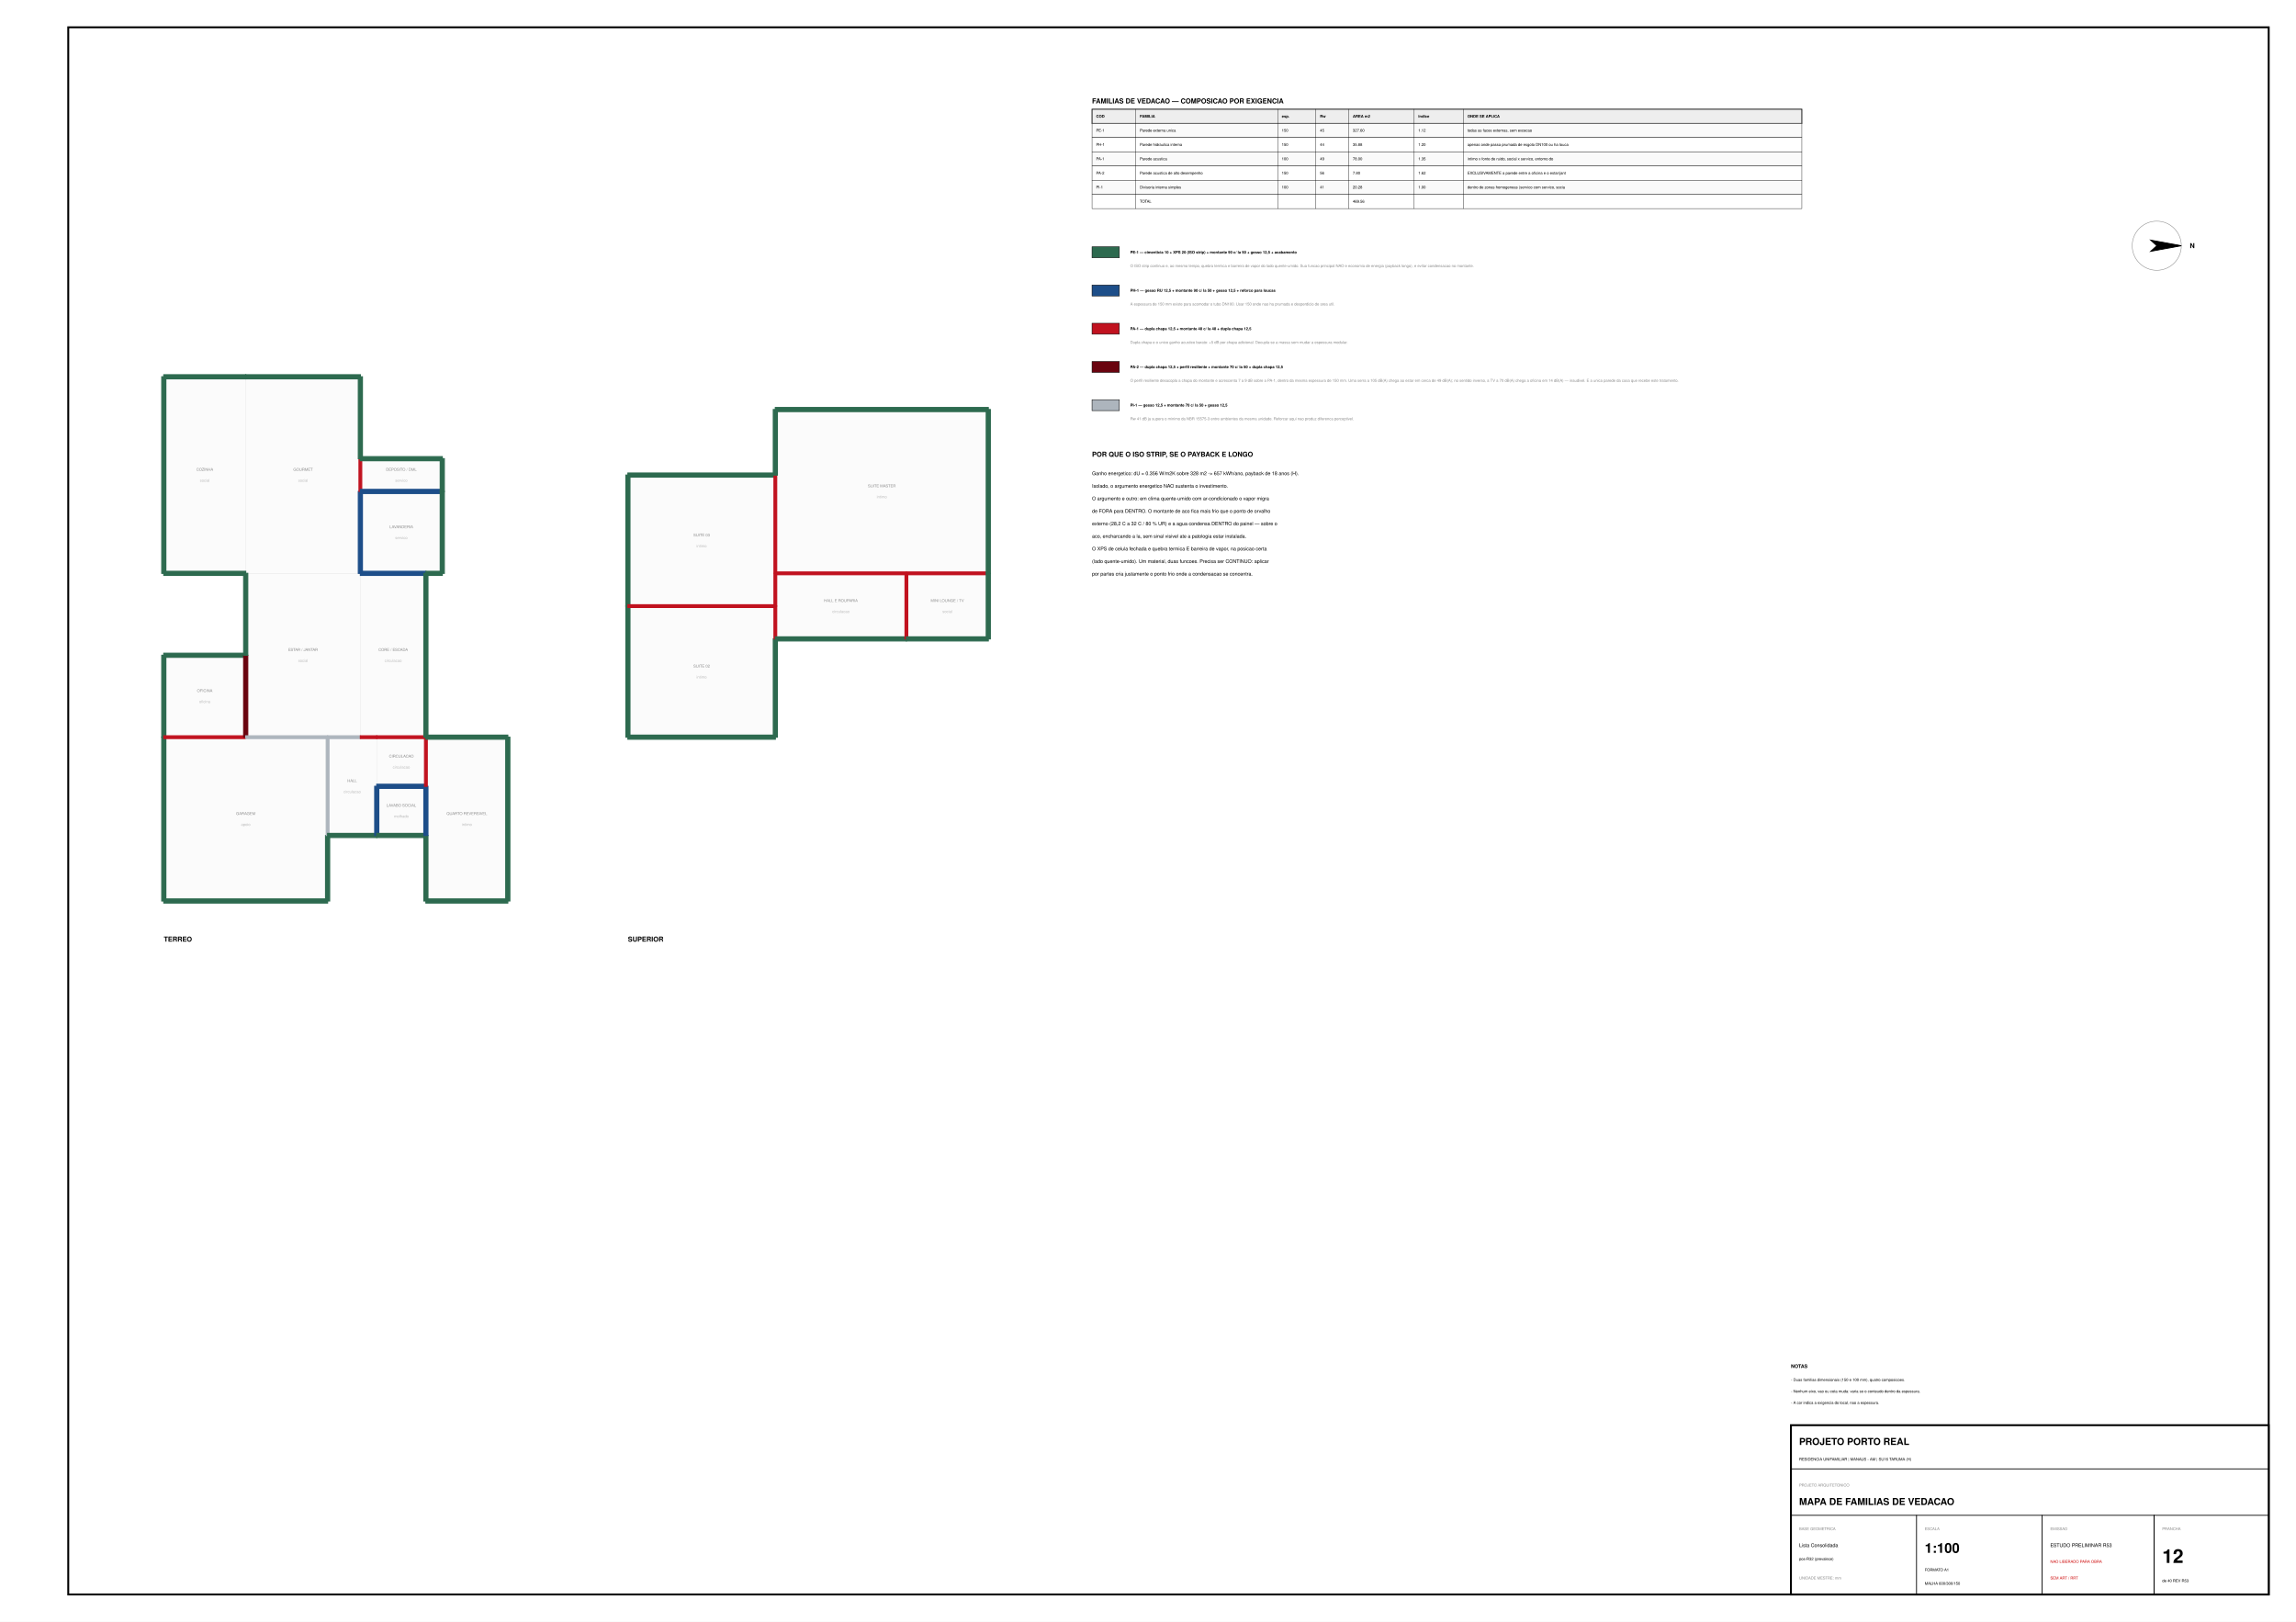
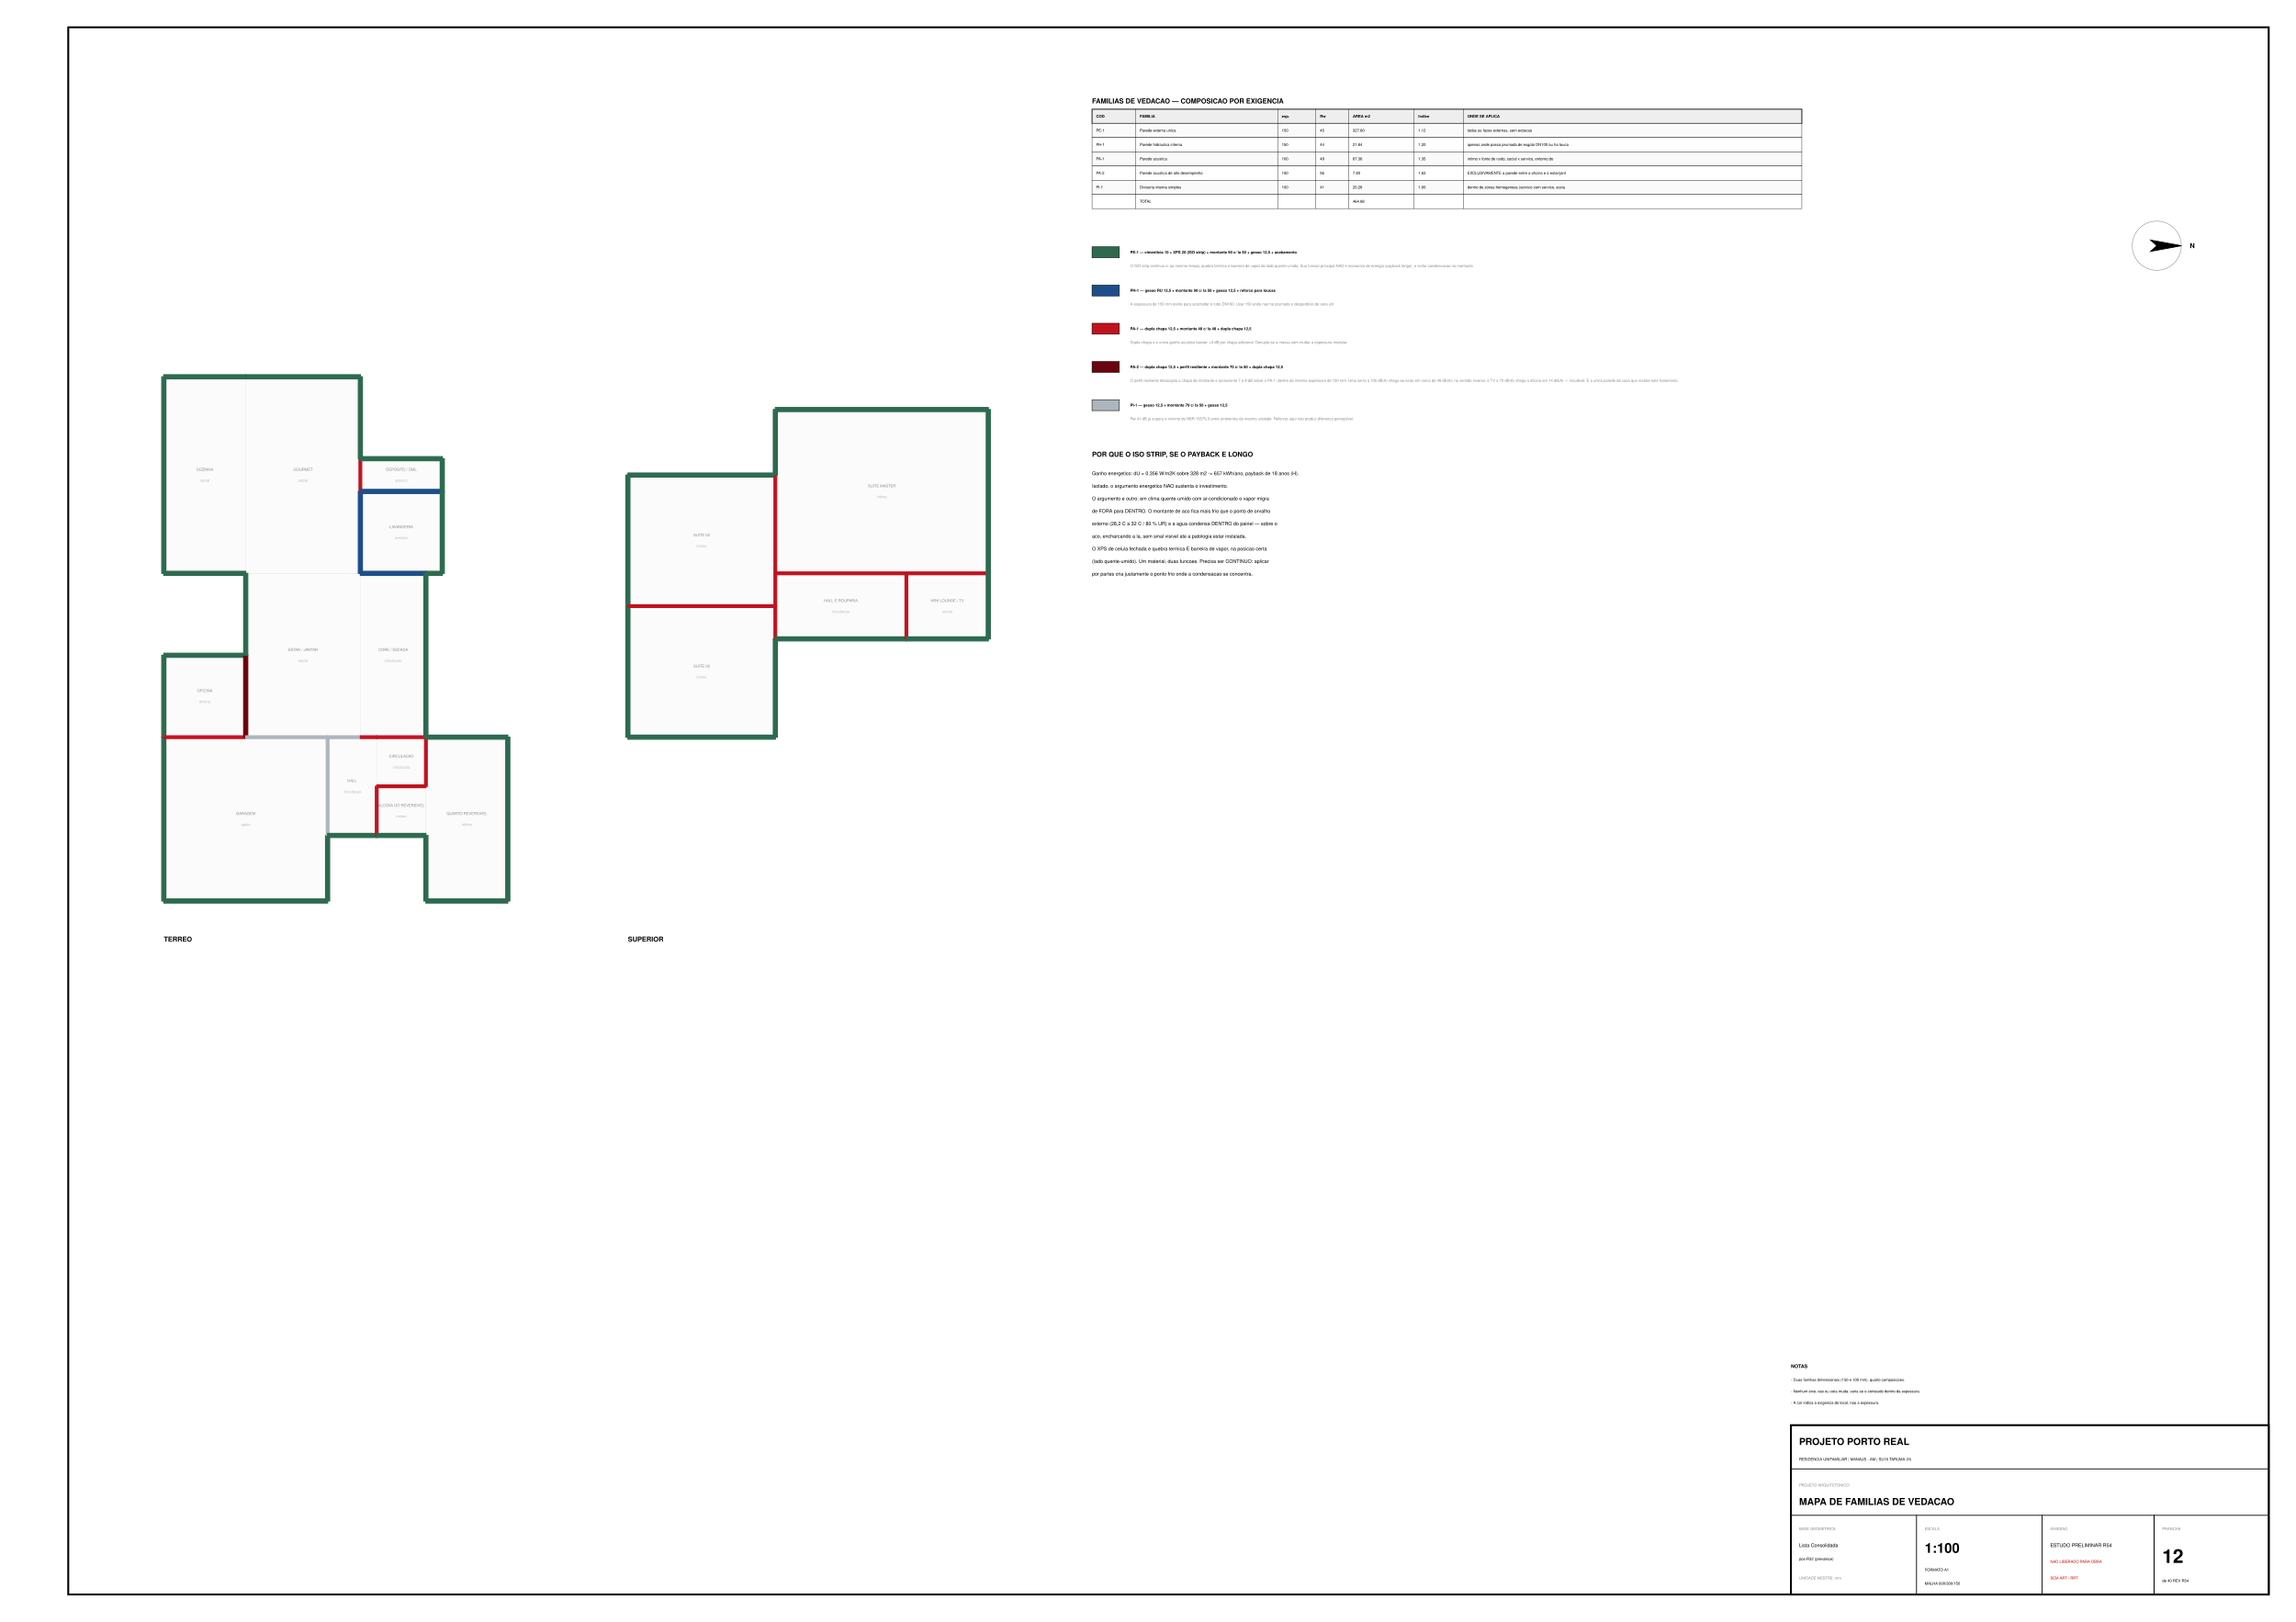
<svg xmlns="http://www.w3.org/2000/svg" version="1.1" width="841mm" height="594mm" viewBox="0 0 841 594">
  <rect width="841" height="594" fill="#ffffff" />
  <defs>
    <clipPath id="rec1">
      <rect x="25.00" y="10.00" width="806.00" height="574.00" />
    </clipPath>
  </defs>
  <g data-tipo="moldura">
    <rect x="25.0" y="10" width="806.00" height="574.00" fill="none" stroke="#000" stroke-width="0.7" />
  </g>
-   <g data-tipo="carimbo" data-cod="12" data-rev="R53">
+   <g data-tipo="carimbo" data-cod="12" data-rev="R54">
    <polygon points="656.000,522.000 831.000,522.000 831.000,584.000 656.000,584.000" stroke="#000000" stroke-width="0.7" fill="#fff" stroke-linejoin="miter" />
    <text x="659.000" y="528.000" font-family="Helvetica, Arial, sans-serif" font-size="3.50" font-weight="bold" fill="#000000" text-anchor="start" dominant-baseline="middle">PROJETO PORTO REAL</text>
    <text x="659.000" y="534.500" font-family="Helvetica, Arial, sans-serif" font-size="1.40" font-weight="normal" fill="#000000" text-anchor="start" dominant-baseline="middle">RESIDENCIA UNIFAMILIAR  |  MANAUS - AM  |  SU16 TARUMA (H)</text>
    <line x1="656.000" y1="538.000" x2="831.000" y2="538.000" stroke="#000000" stroke-width="0.3" fill="none" stroke-linecap="round" />
    <text x="659.000" y="544.000" font-family="Helvetica, Arial, sans-serif" font-size="1.40" font-weight="normal" fill="#8a8a8a" text-anchor="start" dominant-baseline="middle">PROJETO ARQUITETONICO</text>
    <text x="659.000" y="550.000" font-family="Helvetica, Arial, sans-serif" font-size="3.50" font-weight="bold" fill="#000000" text-anchor="start" dominant-baseline="middle">MAPA DE FAMILIAS DE VEDACAO</text>
    <line x1="656.000" y1="555.000" x2="831.000" y2="555.000" stroke="#000000" stroke-width="0.3" fill="none" stroke-linecap="round" />
    <line x1="702.000" y1="555.000" x2="702.000" y2="584.000" stroke="#000000" stroke-width="0.3" fill="none" stroke-linecap="round" />
    <line x1="748.000" y1="555.000" x2="748.000" y2="584.000" stroke="#000000" stroke-width="0.3" fill="none" stroke-linecap="round" />
    <line x1="789.000" y1="555.000" x2="789.000" y2="584.000" stroke="#000000" stroke-width="0.3" fill="none" stroke-linecap="round" />
    <line x1="789.000" y1="555.000" x2="789.000" y2="584.000" stroke="#000000" stroke-width="0.3" fill="none" stroke-linecap="round" />
    <text x="659.000" y="560.000" font-family="Helvetica, Arial, sans-serif" font-size="1.40" font-weight="normal" fill="#8a8a8a" text-anchor="start" dominant-baseline="middle">BASE GEOMETRICA</text>
    <text x="659.000" y="566.000" font-family="Helvetica, Arial, sans-serif" font-size="1.80" font-weight="normal" fill="#000000" text-anchor="start" dominant-baseline="middle">Lista Consolidada</text>
    <text x="659.000" y="571.000" font-family="Helvetica, Arial, sans-serif" font-size="1.40" font-weight="normal" fill="#000000" text-anchor="start" dominant-baseline="middle">pos-R32 (prevalece)</text>
    <text x="659.000" y="578.000" font-family="Helvetica, Arial, sans-serif" font-size="1.40" font-weight="normal" fill="#8a8a8a" text-anchor="start" dominant-baseline="middle">UNIDADE MESTRE: mm</text>
    <text x="705.000" y="560.000" font-family="Helvetica, Arial, sans-serif" font-size="1.40" font-weight="normal" fill="#8a8a8a" text-anchor="start" dominant-baseline="middle">ESCALA</text>
    <text x="705.000" y="567.000" font-family="Helvetica, Arial, sans-serif" font-size="5.00" font-weight="bold" fill="#000000" text-anchor="start" dominant-baseline="middle">1:100</text>
    <text x="705.000" y="575.000" font-family="Helvetica, Arial, sans-serif" font-size="1.40" font-weight="normal" fill="#000000" text-anchor="start" dominant-baseline="middle">FORMATO A1</text>
    <text x="705.000" y="580.000" font-family="Helvetica, Arial, sans-serif" font-size="1.40" font-weight="normal" fill="#000000" text-anchor="start" dominant-baseline="middle">MALHA 600/300/150</text>
    <text x="751.000" y="560.000" font-family="Helvetica, Arial, sans-serif" font-size="1.40" font-weight="normal" fill="#8a8a8a" text-anchor="start" dominant-baseline="middle">EMISSAO</text>
-     <text x="751.000" y="566.000" font-family="Helvetica, Arial, sans-serif" font-size="1.80" font-weight="normal" fill="#000000" text-anchor="start" dominant-baseline="middle">ESTUDO PRELIMINAR  R53</text>
+     <text x="751.000" y="566.000" font-family="Helvetica, Arial, sans-serif" font-size="1.80" font-weight="normal" fill="#000000" text-anchor="start" dominant-baseline="middle">ESTUDO PRELIMINAR  R54</text>
    <text x="751.000" y="572.000" font-family="Helvetica, Arial, sans-serif" font-size="1.40" font-weight="normal" fill="#c00" text-anchor="start" dominant-baseline="middle">NAO LIBERADO PARA OBRA</text>
    <text x="751.000" y="578.000" font-family="Helvetica, Arial, sans-serif" font-size="1.40" font-weight="normal" fill="#c00" text-anchor="start" dominant-baseline="middle">SEM ART / RRT</text>
    <text x="792.000" y="560.000" font-family="Helvetica, Arial, sans-serif" font-size="1.40" font-weight="normal" fill="#8a8a8a" text-anchor="start" dominant-baseline="middle">PRANCHA</text>
    <text x="792.000" y="570.000" font-family="Helvetica, Arial, sans-serif" font-size="7.00" font-weight="bold" fill="#000000" text-anchor="start" dominant-baseline="middle">12</text>
-     <text x="792.000" y="579.000" font-family="Helvetica, Arial, sans-serif" font-size="1.40" font-weight="normal" fill="#000000" text-anchor="start" dominant-baseline="middle">de 40   REV R53</text>
+     <text x="792.000" y="579.000" font-family="Helvetica, Arial, sans-serif" font-size="1.40" font-weight="normal" fill="#000000" text-anchor="start" dominant-baseline="middle">de 40   REV R54</text>
  </g>
  <g data-tipo="notas">
    <text x="656.000" y="500.400" font-family="Helvetica, Arial, sans-serif" font-size="1.80" font-weight="bold" fill="#000000" text-anchor="start" dominant-baseline="middle">NOTAS</text>
    <text x="656.000" y="505.400" font-family="Helvetica, Arial, sans-serif" font-size="1.40" font-weight="normal" fill="#000000" text-anchor="start" dominant-baseline="middle">- Duas familias dimensionais (150 e 100 mm), quatro composicoes.</text>
    <text x="656.000" y="509.600" font-family="Helvetica, Arial, sans-serif" font-size="1.40" font-weight="normal" fill="#000000" text-anchor="start" dominant-baseline="middle">- Nenhum eixo, vao ou cota muda: varia so o conteudo dentro da espessura.</text>
    <text x="656.000" y="513.800" font-family="Helvetica, Arial, sans-serif" font-size="1.40" font-weight="normal" fill="#000000" text-anchor="start" dominant-baseline="middle">- A cor indica a exigencia do local, nao a espessura.</text>
  </g>
  <g clip-path="url(#rec1)" data-tipo="recorte">
    <polygon points="60.000,330.000 120.000,330.000 120.000,270.000 60.000,270.000" stroke="#e8e8e8" stroke-width="0.13" fill="#fbfbfb" stroke-linejoin="miter" />
    <text x="90.000" y="298.000" font-family="Helvetica, Arial, sans-serif" font-size="1.40" font-weight="normal" fill="#8a8a8a" text-anchor="middle" dominant-baseline="middle">GARAGEM</text>
    <text x="90.000" y="302.000" font-family="Helvetica, Arial, sans-serif" font-size="1.40" font-weight="normal" fill="#bbb" text-anchor="middle" dominant-baseline="middle">apoio</text>
    <polygon points="120.000,306.000 138.000,306.000 138.000,270.000 120.000,270.000" stroke="#e8e8e8" stroke-width="0.13" fill="#fbfbfb" stroke-linejoin="miter" />
    <text x="129.000" y="286.000" font-family="Helvetica, Arial, sans-serif" font-size="1.40" font-weight="normal" fill="#8a8a8a" text-anchor="middle" dominant-baseline="middle">HALL</text>
    <text x="129.000" y="290.000" font-family="Helvetica, Arial, sans-serif" font-size="1.40" font-weight="normal" fill="#bbb" text-anchor="middle" dominant-baseline="middle">circulacao</text>
    <polygon points="138.000,306.000 156.000,306.000 156.000,288.000 138.000,288.000" stroke="#e8e8e8" stroke-width="0.13" fill="#fbfbfb" stroke-linejoin="miter" />
-     <text x="147.000" y="295.000" font-family="Helvetica, Arial, sans-serif" font-size="1.40" font-weight="normal" fill="#8a8a8a" text-anchor="middle" dominant-baseline="middle">LAVABO SOCIAL</text>
-     <text x="147.000" y="299.000" font-family="Helvetica, Arial, sans-serif" font-size="1.40" font-weight="normal" fill="#bbb" text-anchor="middle" dominant-baseline="middle">molhado</text>
+     <text x="147.000" y="295.000" font-family="Helvetica, Arial, sans-serif" font-size="1.40" font-weight="normal" fill="#8a8a8a" text-anchor="middle" dominant-baseline="middle">ALCOVA DO REVERSIVEL</text>
+     <text x="147.000" y="299.000" font-family="Helvetica, Arial, sans-serif" font-size="1.40" font-weight="normal" fill="#bbb" text-anchor="middle" dominant-baseline="middle">intimo</text>
    <polygon points="138.000,288.000 156.000,288.000 156.000,270.000 138.000,270.000" stroke="#e8e8e8" stroke-width="0.13" fill="#fbfbfb" stroke-linejoin="miter" />
    <text x="147.000" y="277.000" font-family="Helvetica, Arial, sans-serif" font-size="1.40" font-weight="normal" fill="#8a8a8a" text-anchor="middle" dominant-baseline="middle">CIRCULACAO</text>
    <text x="147.000" y="281.000" font-family="Helvetica, Arial, sans-serif" font-size="1.40" font-weight="normal" fill="#bbb" text-anchor="middle" dominant-baseline="middle">circulacao</text>
    <polygon points="156.000,330.000 186.000,330.000 186.000,270.000 156.000,270.000" stroke="#e8e8e8" stroke-width="0.13" fill="#fbfbfb" stroke-linejoin="miter" />
    <text x="171.000" y="298.000" font-family="Helvetica, Arial, sans-serif" font-size="1.40" font-weight="normal" fill="#8a8a8a" text-anchor="middle" dominant-baseline="middle">QUARTO REVERSIVEL</text>
    <text x="171.000" y="302.000" font-family="Helvetica, Arial, sans-serif" font-size="1.40" font-weight="normal" fill="#bbb" text-anchor="middle" dominant-baseline="middle">intimo</text>
    <polygon points="60.000,270.000 90.000,270.000 90.000,240.000 60.000,240.000" stroke="#e8e8e8" stroke-width="0.13" fill="#fbfbfb" stroke-linejoin="miter" />
    <text x="75.000" y="253.000" font-family="Helvetica, Arial, sans-serif" font-size="1.40" font-weight="normal" fill="#8a8a8a" text-anchor="middle" dominant-baseline="middle">OFICINA</text>
    <text x="75.000" y="257.000" font-family="Helvetica, Arial, sans-serif" font-size="1.40" font-weight="normal" fill="#bbb" text-anchor="middle" dominant-baseline="middle">oficina</text>
    <polygon points="90.000,270.000 132.000,270.000 132.000,210.000 90.000,210.000" stroke="#e8e8e8" stroke-width="0.13" fill="#fbfbfb" stroke-linejoin="miter" />
    <text x="111.000" y="238.000" font-family="Helvetica, Arial, sans-serif" font-size="1.40" font-weight="normal" fill="#8a8a8a" text-anchor="middle" dominant-baseline="middle">ESTAR / JANTAR</text>
    <text x="111.000" y="242.000" font-family="Helvetica, Arial, sans-serif" font-size="1.40" font-weight="normal" fill="#bbb" text-anchor="middle" dominant-baseline="middle">social</text>
    <polygon points="132.000,270.000 156.000,270.000 156.000,210.000 132.000,210.000" stroke="#e8e8e8" stroke-width="0.13" fill="#fbfbfb" stroke-linejoin="miter" />
    <text x="144.000" y="238.000" font-family="Helvetica, Arial, sans-serif" font-size="1.40" font-weight="normal" fill="#8a8a8a" text-anchor="middle" dominant-baseline="middle">CORE / ESCADA</text>
    <text x="144.000" y="242.000" font-family="Helvetica, Arial, sans-serif" font-size="1.40" font-weight="normal" fill="#bbb" text-anchor="middle" dominant-baseline="middle">circulacao</text>
    <polygon points="60.000,210.000 90.000,210.000 90.000,138.000 60.000,138.000" stroke="#e8e8e8" stroke-width="0.13" fill="#fbfbfb" stroke-linejoin="miter" />
    <text x="75.000" y="172.000" font-family="Helvetica, Arial, sans-serif" font-size="1.40" font-weight="normal" fill="#8a8a8a" text-anchor="middle" dominant-baseline="middle">COZINHA</text>
    <text x="75.000" y="176.000" font-family="Helvetica, Arial, sans-serif" font-size="1.40" font-weight="normal" fill="#bbb" text-anchor="middle" dominant-baseline="middle">social</text>
    <polygon points="90.000,210.000 132.000,210.000 132.000,138.000 90.000,138.000" stroke="#e8e8e8" stroke-width="0.13" fill="#fbfbfb" stroke-linejoin="miter" />
    <text x="111.000" y="172.000" font-family="Helvetica, Arial, sans-serif" font-size="1.40" font-weight="normal" fill="#8a8a8a" text-anchor="middle" dominant-baseline="middle">GOURMET</text>
    <text x="111.000" y="176.000" font-family="Helvetica, Arial, sans-serif" font-size="1.40" font-weight="normal" fill="#bbb" text-anchor="middle" dominant-baseline="middle">social</text>
    <polygon points="132.000,210.000 162.000,210.000 162.000,180.000 132.000,180.000" stroke="#e8e8e8" stroke-width="0.13" fill="#fbfbfb" stroke-linejoin="miter" />
    <text x="147.000" y="193.000" font-family="Helvetica, Arial, sans-serif" font-size="1.40" font-weight="normal" fill="#8a8a8a" text-anchor="middle" dominant-baseline="middle">LAVANDERIA</text>
    <text x="147.000" y="197.000" font-family="Helvetica, Arial, sans-serif" font-size="1.40" font-weight="normal" fill="#bbb" text-anchor="middle" dominant-baseline="middle">servico</text>
    <polygon points="132.000,180.000 162.000,180.000 162.000,168.000 132.000,168.000" stroke="#e8e8e8" stroke-width="0.13" fill="#fbfbfb" stroke-linejoin="miter" />
    <text x="147.000" y="172.000" font-family="Helvetica, Arial, sans-serif" font-size="1.40" font-weight="normal" fill="#8a8a8a" text-anchor="middle" dominant-baseline="middle">DEPOSITO / DML</text>
    <text x="147.000" y="176.000" font-family="Helvetica, Arial, sans-serif" font-size="1.40" font-weight="normal" fill="#bbb" text-anchor="middle" dominant-baseline="middle">servico</text>
    <polygon points="59.250,330.000 60.750,330.000 60.750,270.000 59.250,270.000" stroke="#2d6a4f" stroke-width="0.4" fill="#2d6a4f" stroke-linejoin="miter" />
    <polygon points="59.250,270.000 60.750,270.000 60.750,240.000 59.250,240.000" stroke="#2d6a4f" stroke-width="0.4" fill="#2d6a4f" stroke-linejoin="miter" />
    <polygon points="59.250,210.000 60.750,210.000 60.750,138.000 59.250,138.000" stroke="#2d6a4f" stroke-width="0.4" fill="#2d6a4f" stroke-linejoin="miter" />
    <polygon points="60.000,330.750 120.000,330.750 120.000,329.250 60.000,329.250" stroke="#2d6a4f" stroke-width="0.4" fill="#2d6a4f" stroke-linejoin="miter" />
    <polygon points="60.000,270.500 90.000,270.500 90.000,269.500 60.000,269.500" stroke="#c1121f" stroke-width="0.4" fill="#c1121f" stroke-linejoin="miter" />
    <polygon points="60.000,240.750 90.000,240.750 90.000,239.250 60.000,239.250" stroke="#2d6a4f" stroke-width="0.4" fill="#2d6a4f" stroke-linejoin="miter" />
    <polygon points="60.000,210.750 90.000,210.750 90.000,209.250 60.000,209.250" stroke="#2d6a4f" stroke-width="0.4" fill="#2d6a4f" stroke-linejoin="miter" />
    <polygon points="60.000,138.750 90.000,138.750 90.000,137.250 60.000,137.250" stroke="#2d6a4f" stroke-width="0.4" fill="#2d6a4f" stroke-linejoin="miter" />
    <polygon points="89.250,270.000 90.750,270.000 90.750,240.000 89.250,240.000" stroke="#6a040f" stroke-width="0.4" fill="#6a040f" stroke-linejoin="miter" />
    <polygon points="89.250,240.000 90.750,240.000 90.750,210.000 89.250,210.000" stroke="#2d6a4f" stroke-width="0.4" fill="#2d6a4f" stroke-linejoin="miter" />
    <polygon points="90.000,270.500 120.000,270.500 120.000,269.500 90.000,269.500" stroke="#adb5bd" stroke-width="0.4" fill="#adb5bd" stroke-linejoin="miter" />
    <polygon points="90.000,138.750 132.000,138.750 132.000,137.250 90.000,137.250" stroke="#2d6a4f" stroke-width="0.4" fill="#2d6a4f" stroke-linejoin="miter" />
    <polygon points="119.250,330.000 120.750,330.000 120.750,306.000 119.250,306.000" stroke="#2d6a4f" stroke-width="0.4" fill="#2d6a4f" stroke-linejoin="miter" />
    <polygon points="119.500,306.000 120.500,306.000 120.500,270.000 119.500,270.000" stroke="#adb5bd" stroke-width="0.4" fill="#adb5bd" stroke-linejoin="miter" />
    <polygon points="120.000,306.750 138.000,306.750 138.000,305.250 120.000,305.250" stroke="#2d6a4f" stroke-width="0.4" fill="#2d6a4f" stroke-linejoin="miter" />
    <polygon points="120.000,270.500 132.000,270.500 132.000,269.500 120.000,269.500" stroke="#adb5bd" stroke-width="0.4" fill="#adb5bd" stroke-linejoin="miter" />
    <polygon points="131.250,210.000 132.750,210.000 132.750,180.000 131.250,180.000" stroke="#1d4e89" stroke-width="0.4" fill="#1d4e89" stroke-linejoin="miter" />
    <polygon points="131.500,180.000 132.500,180.000 132.500,168.000 131.500,168.000" stroke="#c1121f" stroke-width="0.4" fill="#c1121f" stroke-linejoin="miter" />
    <polygon points="131.250,168.000 132.750,168.000 132.750,138.000 131.250,138.000" stroke="#2d6a4f" stroke-width="0.4" fill="#2d6a4f" stroke-linejoin="miter" />
-     <polygon points="137.250,306.000 138.750,306.000 138.750,288.000 137.250,288.000" stroke="#1d4e89" stroke-width="0.4" fill="#1d4e89" stroke-linejoin="miter" />
+     <polygon points="137.500,306.000 138.500,306.000 138.500,288.000 137.500,288.000" stroke="#c1121f" stroke-width="0.4" fill="#c1121f" stroke-linejoin="miter" />
    <polygon points="132.000,270.500 138.000,270.500 138.000,269.500 132.000,269.500" stroke="#c1121f" stroke-width="0.4" fill="#c1121f" stroke-linejoin="miter" />
    <polygon points="132.000,210.750 156.000,210.750 156.000,209.250 132.000,209.250" stroke="#1d4e89" stroke-width="0.4" fill="#1d4e89" stroke-linejoin="miter" />
    <polygon points="132.000,180.750 162.000,180.750 162.000,179.250 132.000,179.250" stroke="#1d4e89" stroke-width="0.4" fill="#1d4e89" stroke-linejoin="miter" />
    <polygon points="132.000,168.750 162.000,168.750 162.000,167.250 132.000,167.250" stroke="#2d6a4f" stroke-width="0.4" fill="#2d6a4f" stroke-linejoin="miter" />
    <polygon points="138.000,306.750 156.000,306.750 156.000,305.250 138.000,305.250" stroke="#2d6a4f" stroke-width="0.4" fill="#2d6a4f" stroke-linejoin="miter" />
-     <polygon points="138.000,288.750 156.000,288.750 156.000,287.250 138.000,287.250" stroke="#1d4e89" stroke-width="0.4" fill="#1d4e89" stroke-linejoin="miter" />
+     <polygon points="138.000,288.500 156.000,288.500 156.000,287.500 138.000,287.500" stroke="#c1121f" stroke-width="0.4" fill="#c1121f" stroke-linejoin="miter" />
    <polygon points="138.000,270.500 156.000,270.500 156.000,269.500 138.000,269.500" stroke="#c1121f" stroke-width="0.4" fill="#c1121f" stroke-linejoin="miter" />
    <polygon points="155.250,330.000 156.750,330.000 156.750,306.000 155.250,306.000" stroke="#2d6a4f" stroke-width="0.4" fill="#2d6a4f" stroke-linejoin="miter" />
-     <polygon points="155.250,306.000 156.750,306.000 156.750,288.000 155.250,288.000" stroke="#1d4e89" stroke-width="0.4" fill="#1d4e89" stroke-linejoin="miter" />
    <polygon points="155.500,288.000 156.500,288.000 156.500,270.000 155.500,270.000" stroke="#c1121f" stroke-width="0.4" fill="#c1121f" stroke-linejoin="miter" />
    <polygon points="155.250,270.000 156.750,270.000 156.750,210.000 155.250,210.000" stroke="#2d6a4f" stroke-width="0.4" fill="#2d6a4f" stroke-linejoin="miter" />
    <polygon points="156.000,330.750 186.000,330.750 186.000,329.250 156.000,329.250" stroke="#2d6a4f" stroke-width="0.4" fill="#2d6a4f" stroke-linejoin="miter" />
    <polygon points="156.000,270.750 186.000,270.750 186.000,269.250 156.000,269.250" stroke="#2d6a4f" stroke-width="0.4" fill="#2d6a4f" stroke-linejoin="miter" />
    <polygon points="156.000,210.750 162.000,210.750 162.000,209.250 156.000,209.250" stroke="#2d6a4f" stroke-width="0.4" fill="#2d6a4f" stroke-linejoin="miter" />
    <polygon points="161.250,210.000 162.750,210.000 162.750,180.000 161.250,180.000" stroke="#2d6a4f" stroke-width="0.4" fill="#2d6a4f" stroke-linejoin="miter" />
    <polygon points="161.250,180.000 162.750,180.000 162.750,168.000 161.250,168.000" stroke="#2d6a4f" stroke-width="0.4" fill="#2d6a4f" stroke-linejoin="miter" />
    <polygon points="185.250,330.000 186.750,330.000 186.750,270.000 185.250,270.000" stroke="#2d6a4f" stroke-width="0.4" fill="#2d6a4f" stroke-linejoin="miter" />
    <text x="60.000" y="344.000" font-family="Helvetica, Arial, sans-serif" font-size="2.50" font-weight="bold" fill="#000000" text-anchor="start" dominant-baseline="middle">TERREO</text>
    <polygon points="230.000,270.000 284.000,270.000 284.000,222.000 230.000,222.000" stroke="#e8e8e8" stroke-width="0.13" fill="#fbfbfb" stroke-linejoin="miter" />
    <text x="257.000" y="244.000" font-family="Helvetica, Arial, sans-serif" font-size="1.40" font-weight="normal" fill="#8a8a8a" text-anchor="middle" dominant-baseline="middle">SUITE 02</text>
    <text x="257.000" y="248.000" font-family="Helvetica, Arial, sans-serif" font-size="1.40" font-weight="normal" fill="#bbb" text-anchor="middle" dominant-baseline="middle">intimo</text>
    <polygon points="230.000,222.000 284.000,222.000 284.000,174.000 230.000,174.000" stroke="#e8e8e8" stroke-width="0.13" fill="#fbfbfb" stroke-linejoin="miter" />
    <text x="257.000" y="196.000" font-family="Helvetica, Arial, sans-serif" font-size="1.40" font-weight="normal" fill="#8a8a8a" text-anchor="middle" dominant-baseline="middle">SUITE 03</text>
    <text x="257.000" y="200.000" font-family="Helvetica, Arial, sans-serif" font-size="1.40" font-weight="normal" fill="#bbb" text-anchor="middle" dominant-baseline="middle">intimo</text>
    <polygon points="284.000,234.000 332.000,234.000 332.000,210.000 284.000,210.000" stroke="#e8e8e8" stroke-width="0.13" fill="#fbfbfb" stroke-linejoin="miter" />
    <text x="308.000" y="220.000" font-family="Helvetica, Arial, sans-serif" font-size="1.40" font-weight="normal" fill="#8a8a8a" text-anchor="middle" dominant-baseline="middle">HALL E ROUPARIA</text>
    <text x="308.000" y="224.000" font-family="Helvetica, Arial, sans-serif" font-size="1.40" font-weight="normal" fill="#bbb" text-anchor="middle" dominant-baseline="middle">circulacao</text>
    <polygon points="332.000,234.000 362.000,234.000 362.000,210.000 332.000,210.000" stroke="#e8e8e8" stroke-width="0.13" fill="#fbfbfb" stroke-linejoin="miter" />
    <text x="347.000" y="220.000" font-family="Helvetica, Arial, sans-serif" font-size="1.40" font-weight="normal" fill="#8a8a8a" text-anchor="middle" dominant-baseline="middle">MINI LOUNGE / TV</text>
    <text x="347.000" y="224.000" font-family="Helvetica, Arial, sans-serif" font-size="1.40" font-weight="normal" fill="#bbb" text-anchor="middle" dominant-baseline="middle">social</text>
    <polygon points="284.000,210.000 362.000,210.000 362.000,150.000 284.000,150.000" stroke="#e8e8e8" stroke-width="0.13" fill="#fbfbfb" stroke-linejoin="miter" />
    <text x="323.000" y="178.000" font-family="Helvetica, Arial, sans-serif" font-size="1.40" font-weight="normal" fill="#8a8a8a" text-anchor="middle" dominant-baseline="middle">SUITE MASTER</text>
    <text x="323.000" y="182.000" font-family="Helvetica, Arial, sans-serif" font-size="1.40" font-weight="normal" fill="#bbb" text-anchor="middle" dominant-baseline="middle">intimo</text>
    <polygon points="229.250,270.000 230.750,270.000 230.750,222.000 229.250,222.000" stroke="#2d6a4f" stroke-width="0.4" fill="#2d6a4f" stroke-linejoin="miter" />
    <polygon points="229.250,222.000 230.750,222.000 230.750,174.000 229.250,174.000" stroke="#2d6a4f" stroke-width="0.4" fill="#2d6a4f" stroke-linejoin="miter" />
    <polygon points="230.000,270.750 284.000,270.750 284.000,269.250 230.000,269.250" stroke="#2d6a4f" stroke-width="0.4" fill="#2d6a4f" stroke-linejoin="miter" />
    <polygon points="230.000,222.500 284.000,222.500 284.000,221.500 230.000,221.500" stroke="#c1121f" stroke-width="0.4" fill="#c1121f" stroke-linejoin="miter" />
    <polygon points="230.000,174.750 284.000,174.750 284.000,173.250 230.000,173.250" stroke="#2d6a4f" stroke-width="0.4" fill="#2d6a4f" stroke-linejoin="miter" />
    <polygon points="283.250,270.000 284.750,270.000 284.750,234.000 283.250,234.000" stroke="#2d6a4f" stroke-width="0.4" fill="#2d6a4f" stroke-linejoin="miter" />
    <polygon points="283.500,234.000 284.500,234.000 284.500,222.000 283.500,222.000" stroke="#c1121f" stroke-width="0.4" fill="#c1121f" stroke-linejoin="miter" />
    <polygon points="283.500,222.000 284.500,222.000 284.500,210.000 283.500,210.000" stroke="#c1121f" stroke-width="0.4" fill="#c1121f" stroke-linejoin="miter" />
    <polygon points="283.500,210.000 284.500,210.000 284.500,174.000 283.500,174.000" stroke="#c1121f" stroke-width="0.4" fill="#c1121f" stroke-linejoin="miter" />
    <polygon points="283.250,174.000 284.750,174.000 284.750,150.000 283.250,150.000" stroke="#2d6a4f" stroke-width="0.4" fill="#2d6a4f" stroke-linejoin="miter" />
    <polygon points="284.000,234.750 332.000,234.750 332.000,233.250 284.000,233.250" stroke="#2d6a4f" stroke-width="0.4" fill="#2d6a4f" stroke-linejoin="miter" />
    <polygon points="284.000,210.500 332.000,210.500 332.000,209.500 284.000,209.500" stroke="#c1121f" stroke-width="0.4" fill="#c1121f" stroke-linejoin="miter" />
    <polygon points="284.000,150.750 362.000,150.750 362.000,149.250 284.000,149.250" stroke="#2d6a4f" stroke-width="0.4" fill="#2d6a4f" stroke-linejoin="miter" />
    <polygon points="331.500,234.000 332.500,234.000 332.500,210.000 331.500,210.000" stroke="#c1121f" stroke-width="0.4" fill="#c1121f" stroke-linejoin="miter" />
    <polygon points="332.000,234.750 362.000,234.750 362.000,233.250 332.000,233.250" stroke="#2d6a4f" stroke-width="0.4" fill="#2d6a4f" stroke-linejoin="miter" />
    <polygon points="332.000,210.500 362.000,210.500 362.000,209.500 332.000,209.500" stroke="#c1121f" stroke-width="0.4" fill="#c1121f" stroke-linejoin="miter" />
    <polygon points="361.250,234.000 362.750,234.000 362.750,210.000 361.250,210.000" stroke="#2d6a4f" stroke-width="0.4" fill="#2d6a4f" stroke-linejoin="miter" />
    <polygon points="361.250,210.000 362.750,210.000 362.750,150.000 361.250,150.000" stroke="#2d6a4f" stroke-width="0.4" fill="#2d6a4f" stroke-linejoin="miter" />
    <text x="230.000" y="344.000" font-family="Helvetica, Arial, sans-serif" font-size="2.50" font-weight="bold" fill="#000000" text-anchor="start" dominant-baseline="middle">SUPERIOR</text>
    <text x="400.000" y="37.000" font-family="Helvetica, Arial, sans-serif" font-size="2.50" font-weight="bold" fill="#000000" text-anchor="start" dominant-baseline="middle">FAMILIAS DE VEDACAO — COMPOSICAO POR EXIGENCIA</text>
    <polygon points="400.000,40.000 660.000,40.000 660.000,45.200 400.000,45.200" stroke="#000000" stroke-width="0.3" fill="#eee" stroke-linejoin="miter" />
    <text x="401.500" y="42.600" font-family="Helvetica, Arial, sans-serif" font-size="1.40" font-weight="bold" fill="#000000" text-anchor="start" dominant-baseline="middle">COD</text>
    <text x="417.500" y="42.600" font-family="Helvetica, Arial, sans-serif" font-size="1.40" font-weight="bold" fill="#000000" text-anchor="start" dominant-baseline="middle">FAMILIA</text>
    <text x="469.500" y="42.600" font-family="Helvetica, Arial, sans-serif" font-size="1.40" font-weight="bold" fill="#000000" text-anchor="start" dominant-baseline="middle">esp.</text>
    <text x="483.500" y="42.600" font-family="Helvetica, Arial, sans-serif" font-size="1.40" font-weight="bold" fill="#000000" text-anchor="start" dominant-baseline="middle">Rw</text>
    <text x="495.500" y="42.600" font-family="Helvetica, Arial, sans-serif" font-size="1.40" font-weight="bold" fill="#000000" text-anchor="start" dominant-baseline="middle">AREA m2</text>
    <text x="519.500" y="42.600" font-family="Helvetica, Arial, sans-serif" font-size="1.40" font-weight="bold" fill="#000000" text-anchor="start" dominant-baseline="middle">indice</text>
    <text x="537.500" y="42.600" font-family="Helvetica, Arial, sans-serif" font-size="1.40" font-weight="bold" fill="#000000" text-anchor="start" dominant-baseline="middle">ONDE SE APLICA</text>
    <polygon points="400.000,45.200 660.000,45.200 660.000,50.400 400.000,50.400" stroke="#000000" stroke-width="0.13" fill="#fafafa" stroke-linejoin="miter" />
    <text x="401.500" y="47.800" font-family="Helvetica, Arial, sans-serif" font-size="1.40" font-weight="normal" fill="#000000" text-anchor="start" dominant-baseline="middle">PE-1</text>
    <text x="417.500" y="47.800" font-family="Helvetica, Arial, sans-serif" font-size="1.40" font-weight="normal" fill="#000000" text-anchor="start" dominant-baseline="middle">Parede externa unica</text>
    <text x="469.500" y="47.800" font-family="Helvetica, Arial, sans-serif" font-size="1.40" font-weight="normal" fill="#000000" text-anchor="start" dominant-baseline="middle">150</text>
    <text x="483.500" y="47.800" font-family="Helvetica, Arial, sans-serif" font-size="1.40" font-weight="normal" fill="#000000" text-anchor="start" dominant-baseline="middle">45</text>
    <text x="495.500" y="47.800" font-family="Helvetica, Arial, sans-serif" font-size="1.40" font-weight="normal" fill="#000000" text-anchor="start" dominant-baseline="middle">327.60</text>
    <text x="519.500" y="47.800" font-family="Helvetica, Arial, sans-serif" font-size="1.40" font-weight="normal" fill="#000000" text-anchor="start" dominant-baseline="middle">1.12</text>
    <text x="537.500" y="47.800" font-family="Helvetica, Arial, sans-serif" font-size="1.40" font-weight="normal" fill="#000000" text-anchor="start" dominant-baseline="middle">todas as faces externas, sem excecao</text>
    <polygon points="400.000,50.400 660.000,50.400 660.000,55.600 400.000,55.600" stroke="#000000" stroke-width="0.13" fill="#fff" stroke-linejoin="miter" />
    <text x="401.500" y="53.000" font-family="Helvetica, Arial, sans-serif" font-size="1.40" font-weight="normal" fill="#000000" text-anchor="start" dominant-baseline="middle">PH-1</text>
    <text x="417.500" y="53.000" font-family="Helvetica, Arial, sans-serif" font-size="1.40" font-weight="normal" fill="#000000" text-anchor="start" dominant-baseline="middle">Parede hidraulica interna</text>
    <text x="469.500" y="53.000" font-family="Helvetica, Arial, sans-serif" font-size="1.40" font-weight="normal" fill="#000000" text-anchor="start" dominant-baseline="middle">150</text>
    <text x="483.500" y="53.000" font-family="Helvetica, Arial, sans-serif" font-size="1.40" font-weight="normal" fill="#000000" text-anchor="start" dominant-baseline="middle">44</text>
-     <text x="495.500" y="53.000" font-family="Helvetica, Arial, sans-serif" font-size="1.40" font-weight="normal" fill="#000000" text-anchor="start" dominant-baseline="middle">35.88</text>
+     <text x="495.500" y="53.000" font-family="Helvetica, Arial, sans-serif" font-size="1.40" font-weight="normal" fill="#000000" text-anchor="start" dominant-baseline="middle">21.84</text>
    <text x="519.500" y="53.000" font-family="Helvetica, Arial, sans-serif" font-size="1.40" font-weight="normal" fill="#000000" text-anchor="start" dominant-baseline="middle">1.20</text>
    <text x="537.500" y="53.000" font-family="Helvetica, Arial, sans-serif" font-size="1.40" font-weight="normal" fill="#000000" text-anchor="start" dominant-baseline="middle">apenas onde passa prumada de esgoto DN100 ou ha louca </text>
    <polygon points="400.000,55.600 660.000,55.600 660.000,60.800 400.000,60.800" stroke="#000000" stroke-width="0.13" fill="#fafafa" stroke-linejoin="miter" />
    <text x="401.500" y="58.200" font-family="Helvetica, Arial, sans-serif" font-size="1.40" font-weight="normal" fill="#000000" text-anchor="start" dominant-baseline="middle">PA-1</text>
    <text x="417.500" y="58.200" font-family="Helvetica, Arial, sans-serif" font-size="1.40" font-weight="normal" fill="#000000" text-anchor="start" dominant-baseline="middle">Parede acustica</text>
    <text x="469.500" y="58.200" font-family="Helvetica, Arial, sans-serif" font-size="1.40" font-weight="normal" fill="#000000" text-anchor="start" dominant-baseline="middle">100</text>
    <text x="483.500" y="58.200" font-family="Helvetica, Arial, sans-serif" font-size="1.40" font-weight="normal" fill="#000000" text-anchor="start" dominant-baseline="middle">49</text>
-     <text x="495.500" y="58.200" font-family="Helvetica, Arial, sans-serif" font-size="1.40" font-weight="normal" fill="#000000" text-anchor="start" dominant-baseline="middle">78.00</text>
+     <text x="495.500" y="58.200" font-family="Helvetica, Arial, sans-serif" font-size="1.40" font-weight="normal" fill="#000000" text-anchor="start" dominant-baseline="middle">87.36</text>
    <text x="519.500" y="58.200" font-family="Helvetica, Arial, sans-serif" font-size="1.40" font-weight="normal" fill="#000000" text-anchor="start" dominant-baseline="middle">1.35</text>
    <text x="537.500" y="58.200" font-family="Helvetica, Arial, sans-serif" font-size="1.40" font-weight="normal" fill="#000000" text-anchor="start" dominant-baseline="middle">intimo x fonte de ruido, social x servico, entorno do </text>
    <polygon points="400.000,60.800 660.000,60.800 660.000,66.000 400.000,66.000" stroke="#000000" stroke-width="0.13" fill="#fff" stroke-linejoin="miter" />
    <text x="401.500" y="63.400" font-family="Helvetica, Arial, sans-serif" font-size="1.40" font-weight="normal" fill="#000000" text-anchor="start" dominant-baseline="middle">PA-2</text>
    <text x="417.500" y="63.400" font-family="Helvetica, Arial, sans-serif" font-size="1.40" font-weight="normal" fill="#000000" text-anchor="start" dominant-baseline="middle">Parede acustica de alto desempenho</text>
    <text x="469.500" y="63.400" font-family="Helvetica, Arial, sans-serif" font-size="1.40" font-weight="normal" fill="#000000" text-anchor="start" dominant-baseline="middle">150</text>
    <text x="483.500" y="63.400" font-family="Helvetica, Arial, sans-serif" font-size="1.40" font-weight="normal" fill="#000000" text-anchor="start" dominant-baseline="middle">56</text>
    <text x="495.500" y="63.400" font-family="Helvetica, Arial, sans-serif" font-size="1.40" font-weight="normal" fill="#000000" text-anchor="start" dominant-baseline="middle">7.80</text>
    <text x="519.500" y="63.400" font-family="Helvetica, Arial, sans-serif" font-size="1.40" font-weight="normal" fill="#000000" text-anchor="start" dominant-baseline="middle">1.62</text>
    <text x="537.500" y="63.400" font-family="Helvetica, Arial, sans-serif" font-size="1.40" font-weight="normal" fill="#000000" text-anchor="start" dominant-baseline="middle">EXCLUSIVAMENTE a parede entre a oficina e o estar/jant</text>
    <polygon points="400.000,66.000 660.000,66.000 660.000,71.200 400.000,71.200" stroke="#000000" stroke-width="0.13" fill="#fafafa" stroke-linejoin="miter" />
    <text x="401.500" y="68.600" font-family="Helvetica, Arial, sans-serif" font-size="1.40" font-weight="normal" fill="#000000" text-anchor="start" dominant-baseline="middle">PI-1</text>
    <text x="417.500" y="68.600" font-family="Helvetica, Arial, sans-serif" font-size="1.40" font-weight="normal" fill="#000000" text-anchor="start" dominant-baseline="middle">Divisoria interna simples</text>
    <text x="469.500" y="68.600" font-family="Helvetica, Arial, sans-serif" font-size="1.40" font-weight="normal" fill="#000000" text-anchor="start" dominant-baseline="middle">100</text>
    <text x="483.500" y="68.600" font-family="Helvetica, Arial, sans-serif" font-size="1.40" font-weight="normal" fill="#000000" text-anchor="start" dominant-baseline="middle">41</text>
    <text x="495.500" y="68.600" font-family="Helvetica, Arial, sans-serif" font-size="1.40" font-weight="normal" fill="#000000" text-anchor="start" dominant-baseline="middle">20.28</text>
    <text x="519.500" y="68.600" font-family="Helvetica, Arial, sans-serif" font-size="1.40" font-weight="normal" fill="#000000" text-anchor="start" dominant-baseline="middle">1.00</text>
    <text x="537.500" y="68.600" font-family="Helvetica, Arial, sans-serif" font-size="1.40" font-weight="normal" fill="#000000" text-anchor="start" dominant-baseline="middle">dentro de zonas homogeneas (servico com servico, socia</text>
    <polygon points="400.000,71.200 660.000,71.200 660.000,76.400 400.000,76.400" stroke="#000000" stroke-width="0.13" fill="#fff" stroke-linejoin="miter" />
    <text x="401.500" y="73.800" font-family="Helvetica, Arial, sans-serif" font-size="1.40" font-weight="normal" fill="#000000" text-anchor="start" dominant-baseline="middle" />
    <text x="417.500" y="73.800" font-family="Helvetica, Arial, sans-serif" font-size="1.40" font-weight="normal" fill="#000000" text-anchor="start" dominant-baseline="middle">TOTAL</text>
    <text x="469.500" y="73.800" font-family="Helvetica, Arial, sans-serif" font-size="1.40" font-weight="normal" fill="#000000" text-anchor="start" dominant-baseline="middle" />
    <text x="483.500" y="73.800" font-family="Helvetica, Arial, sans-serif" font-size="1.40" font-weight="normal" fill="#000000" text-anchor="start" dominant-baseline="middle" />
-     <text x="495.500" y="73.800" font-family="Helvetica, Arial, sans-serif" font-size="1.40" font-weight="normal" fill="#000000" text-anchor="start" dominant-baseline="middle">469.56</text>
+     <text x="495.500" y="73.800" font-family="Helvetica, Arial, sans-serif" font-size="1.40" font-weight="normal" fill="#000000" text-anchor="start" dominant-baseline="middle">464.88</text>
    <text x="519.500" y="73.800" font-family="Helvetica, Arial, sans-serif" font-size="1.40" font-weight="normal" fill="#000000" text-anchor="start" dominant-baseline="middle" />
    <text x="537.500" y="73.800" font-family="Helvetica, Arial, sans-serif" font-size="1.40" font-weight="normal" fill="#000000" text-anchor="start" dominant-baseline="middle" />
    <line x1="416.000" y1="40.000" x2="416.000" y2="76.400" stroke="#000000" stroke-width="0.13" fill="none" stroke-linecap="round" />
    <line x1="468.000" y1="40.000" x2="468.000" y2="76.400" stroke="#000000" stroke-width="0.13" fill="none" stroke-linecap="round" />
    <line x1="482.000" y1="40.000" x2="482.000" y2="76.400" stroke="#000000" stroke-width="0.13" fill="none" stroke-linecap="round" />
    <line x1="494.000" y1="40.000" x2="494.000" y2="76.400" stroke="#000000" stroke-width="0.13" fill="none" stroke-linecap="round" />
    <line x1="518.000" y1="40.000" x2="518.000" y2="76.400" stroke="#000000" stroke-width="0.13" fill="none" stroke-linecap="round" />
    <line x1="536.000" y1="40.000" x2="536.000" y2="76.400" stroke="#000000" stroke-width="0.13" fill="none" stroke-linecap="round" />
    <polygon points="400.000,90.400 410.000,90.400 410.000,94.400 400.000,94.400" stroke="#000000" stroke-width="0.18" fill="#2d6a4f" stroke-linejoin="miter" />
    <text x="414.000" y="92.400" font-family="Helvetica, Arial, sans-serif" font-size="1.40" font-weight="bold" fill="#000000" text-anchor="start" dominant-baseline="middle">PE-1 — cimenticia 10 + XPS 20 (ISO strip) + montante 90 c/ la 50 + gesso 12,5 + acabamento</text>
    <text x="414.000" y="97.400" font-family="Helvetica, Arial, sans-serif" font-size="1.40" font-weight="normal" fill="#8a8a8a" text-anchor="start" dominant-baseline="middle">O ISO strip continuo e, ao mesmo tempo, quebra termica e barreira de vapor do lado quente-umido. Sua funcao principal NAO e economia de energia (payback longo), e evitar condensacao no montante.</text>
    <polygon points="400.000,104.400 410.000,104.400 410.000,108.400 400.000,108.400" stroke="#000000" stroke-width="0.18" fill="#1d4e89" stroke-linejoin="miter" />
    <text x="414.000" y="106.400" font-family="Helvetica, Arial, sans-serif" font-size="1.40" font-weight="bold" fill="#000000" text-anchor="start" dominant-baseline="middle">PH-1 — gesso RU 12,5 + montante 90 c/ la 50 + gesso 12,5 + reforco para loucas</text>
    <text x="414.000" y="111.400" font-family="Helvetica, Arial, sans-serif" font-size="1.40" font-weight="normal" fill="#8a8a8a" text-anchor="start" dominant-baseline="middle">A espessura de 150 mm existe para acomodar o tubo DN100. Usar 150 onde nao ha prumada e desperdicio de area util.</text>
    <polygon points="400.000,118.400 410.000,118.400 410.000,122.400 400.000,122.400" stroke="#000000" stroke-width="0.18" fill="#c1121f" stroke-linejoin="miter" />
    <text x="414.000" y="120.400" font-family="Helvetica, Arial, sans-serif" font-size="1.40" font-weight="bold" fill="#000000" text-anchor="start" dominant-baseline="middle">PA-1 — dupla chapa 12,5 + montante 48 c/ la 48 + dupla chapa 12,5</text>
    <text x="414.000" y="125.400" font-family="Helvetica, Arial, sans-serif" font-size="1.40" font-weight="normal" fill="#8a8a8a" text-anchor="start" dominant-baseline="middle">Dupla chapa e o unico ganho acustico barato: +5 dB por chapa adicional. Decupla-se a massa sem mudar a espessura modular.</text>
    <polygon points="400.000,132.400 410.000,132.400 410.000,136.400 400.000,136.400" stroke="#000000" stroke-width="0.18" fill="#6a040f" stroke-linejoin="miter" />
    <text x="414.000" y="134.400" font-family="Helvetica, Arial, sans-serif" font-size="1.40" font-weight="bold" fill="#000000" text-anchor="start" dominant-baseline="middle">PA-2 — dupla chapa 12,5 + perfil resiliente + montante 70 c/ la 50 + dupla chapa 12,5</text>
    <text x="414.000" y="139.400" font-family="Helvetica, Arial, sans-serif" font-size="1.40" font-weight="normal" fill="#8a8a8a" text-anchor="start" dominant-baseline="middle">O perfil resiliente desacopla a chapa do montante e acrescenta 7 a 9 dB sobre a PA-1, dentro da mesma espessura de 150 mm. Uma serra a 105 dB(A) chega ao estar em cerca de 49 dB(A); no sentido inverso, a TV a 70 dB(A) chega a oficina em 14 dB(A) — inaudivel. E a unica parede da casa que recebe este tratamento.</text>
    <polygon points="400.000,146.400 410.000,146.400 410.000,150.400 400.000,150.400" stroke="#000000" stroke-width="0.18" fill="#adb5bd" stroke-linejoin="miter" />
    <text x="414.000" y="148.400" font-family="Helvetica, Arial, sans-serif" font-size="1.40" font-weight="bold" fill="#000000" text-anchor="start" dominant-baseline="middle">PI-1 — gesso 12,5 + montante 70 c/ la 50 + gesso 12,5</text>
    <text x="414.000" y="153.400" font-family="Helvetica, Arial, sans-serif" font-size="1.40" font-weight="normal" fill="#8a8a8a" text-anchor="start" dominant-baseline="middle">Rw 41 dB ja supera o minimo da NBR 15575-3 entre ambientes da mesma unidade. Reforcar aqui nao produz diferenca perceptivel.</text>
    <text x="400.000" y="166.400" font-family="Helvetica, Arial, sans-serif" font-size="2.50" font-weight="bold" fill="#000000" text-anchor="start" dominant-baseline="middle">POR QUE O ISO STRIP, SE O PAYBACK E LONGO</text>
    <text x="400.000" y="173.400" font-family="Helvetica, Arial, sans-serif" font-size="1.80" font-weight="normal" fill="#000000" text-anchor="start" dominant-baseline="middle">Ganho energetico: dU = 0.356 W/m2K sobre 328 m2 -&gt; 657 kWh/ano, payback de 18 anos (H).</text>
    <text x="400.000" y="178.000" font-family="Helvetica, Arial, sans-serif" font-size="1.80" font-weight="normal" fill="#000000" text-anchor="start" dominant-baseline="middle">Isolado, o argumento energetico NAO sustenta o investimento.</text>
    <text x="400.000" y="182.600" font-family="Helvetica, Arial, sans-serif" font-size="1.80" font-weight="normal" fill="#000000" text-anchor="start" dominant-baseline="middle">O argumento e outro: em clima quente-umido com ar-condicionado o vapor migra</text>
    <text x="400.000" y="187.200" font-family="Helvetica, Arial, sans-serif" font-size="1.80" font-weight="normal" fill="#000000" text-anchor="start" dominant-baseline="middle">de FORA para DENTRO. O montante de aco fica mais frio que o ponto de orvalho</text>
    <text x="400.000" y="191.800" font-family="Helvetica, Arial, sans-serif" font-size="1.80" font-weight="normal" fill="#000000" text-anchor="start" dominant-baseline="middle">externo (28,2 C a 32 C / 80 % UR) e a agua condensa DENTRO do painel — sobre o</text>
    <text x="400.000" y="196.400" font-family="Helvetica, Arial, sans-serif" font-size="1.80" font-weight="normal" fill="#000000" text-anchor="start" dominant-baseline="middle">aco, encharcando a la, sem sinal visivel ate a patologia estar instalada.</text>
    <text x="400.000" y="201.000" font-family="Helvetica, Arial, sans-serif" font-size="1.80" font-weight="normal" fill="#000000" text-anchor="start" dominant-baseline="middle">O XPS de celula fechada e quebra termica E barreira de vapor, na posicao certa</text>
    <text x="400.000" y="205.600" font-family="Helvetica, Arial, sans-serif" font-size="1.80" font-weight="normal" fill="#000000" text-anchor="start" dominant-baseline="middle">(lado quente-umido). Um material, duas funcoes. Precisa ser CONTINUO: aplicar</text>
    <text x="400.000" y="210.200" font-family="Helvetica, Arial, sans-serif" font-size="1.80" font-weight="normal" fill="#000000" text-anchor="start" dominant-baseline="middle">por partes cria justamente o ponto frio onde a condensacao se concentra.</text>
    <circle cx="790.000" cy="90.000" r="9.000" stroke="#8a8a8a" stroke-width="0.18" fill="none" />
    <polygon points="799.000,90.000 787.744,92.067 790.000,90.000 787.744,87.933" stroke="#000000" stroke-width="0.3" fill="#000" stroke-linejoin="miter" />
    <text x="803.000" y="90.000" font-family="Helvetica, Arial, sans-serif" font-size="2.50" font-weight="bold" fill="#000000" text-anchor="middle" dominant-baseline="middle">N</text>
  </g>
</svg>
